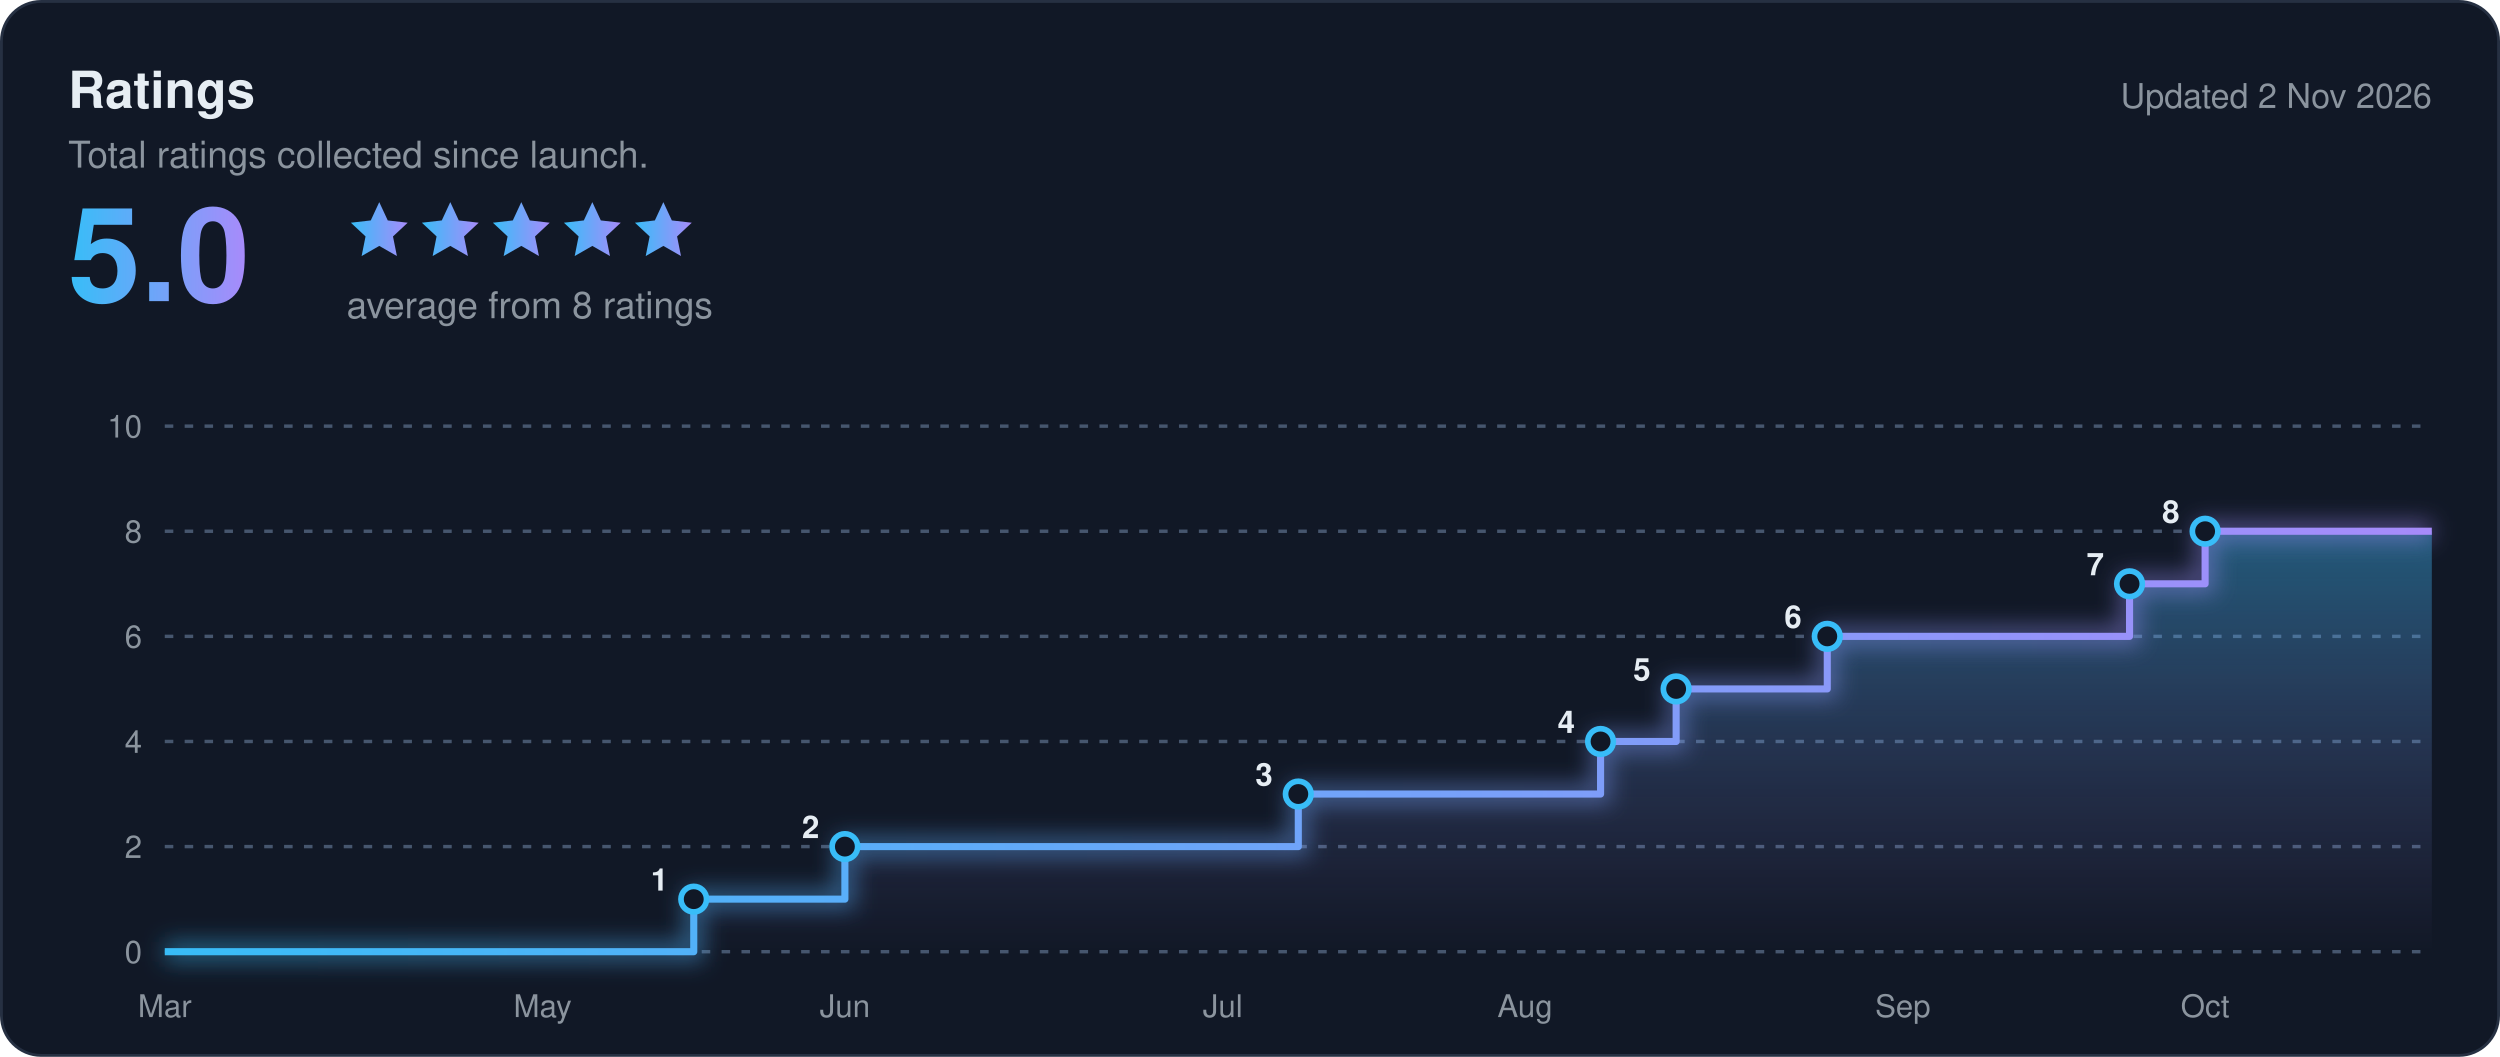
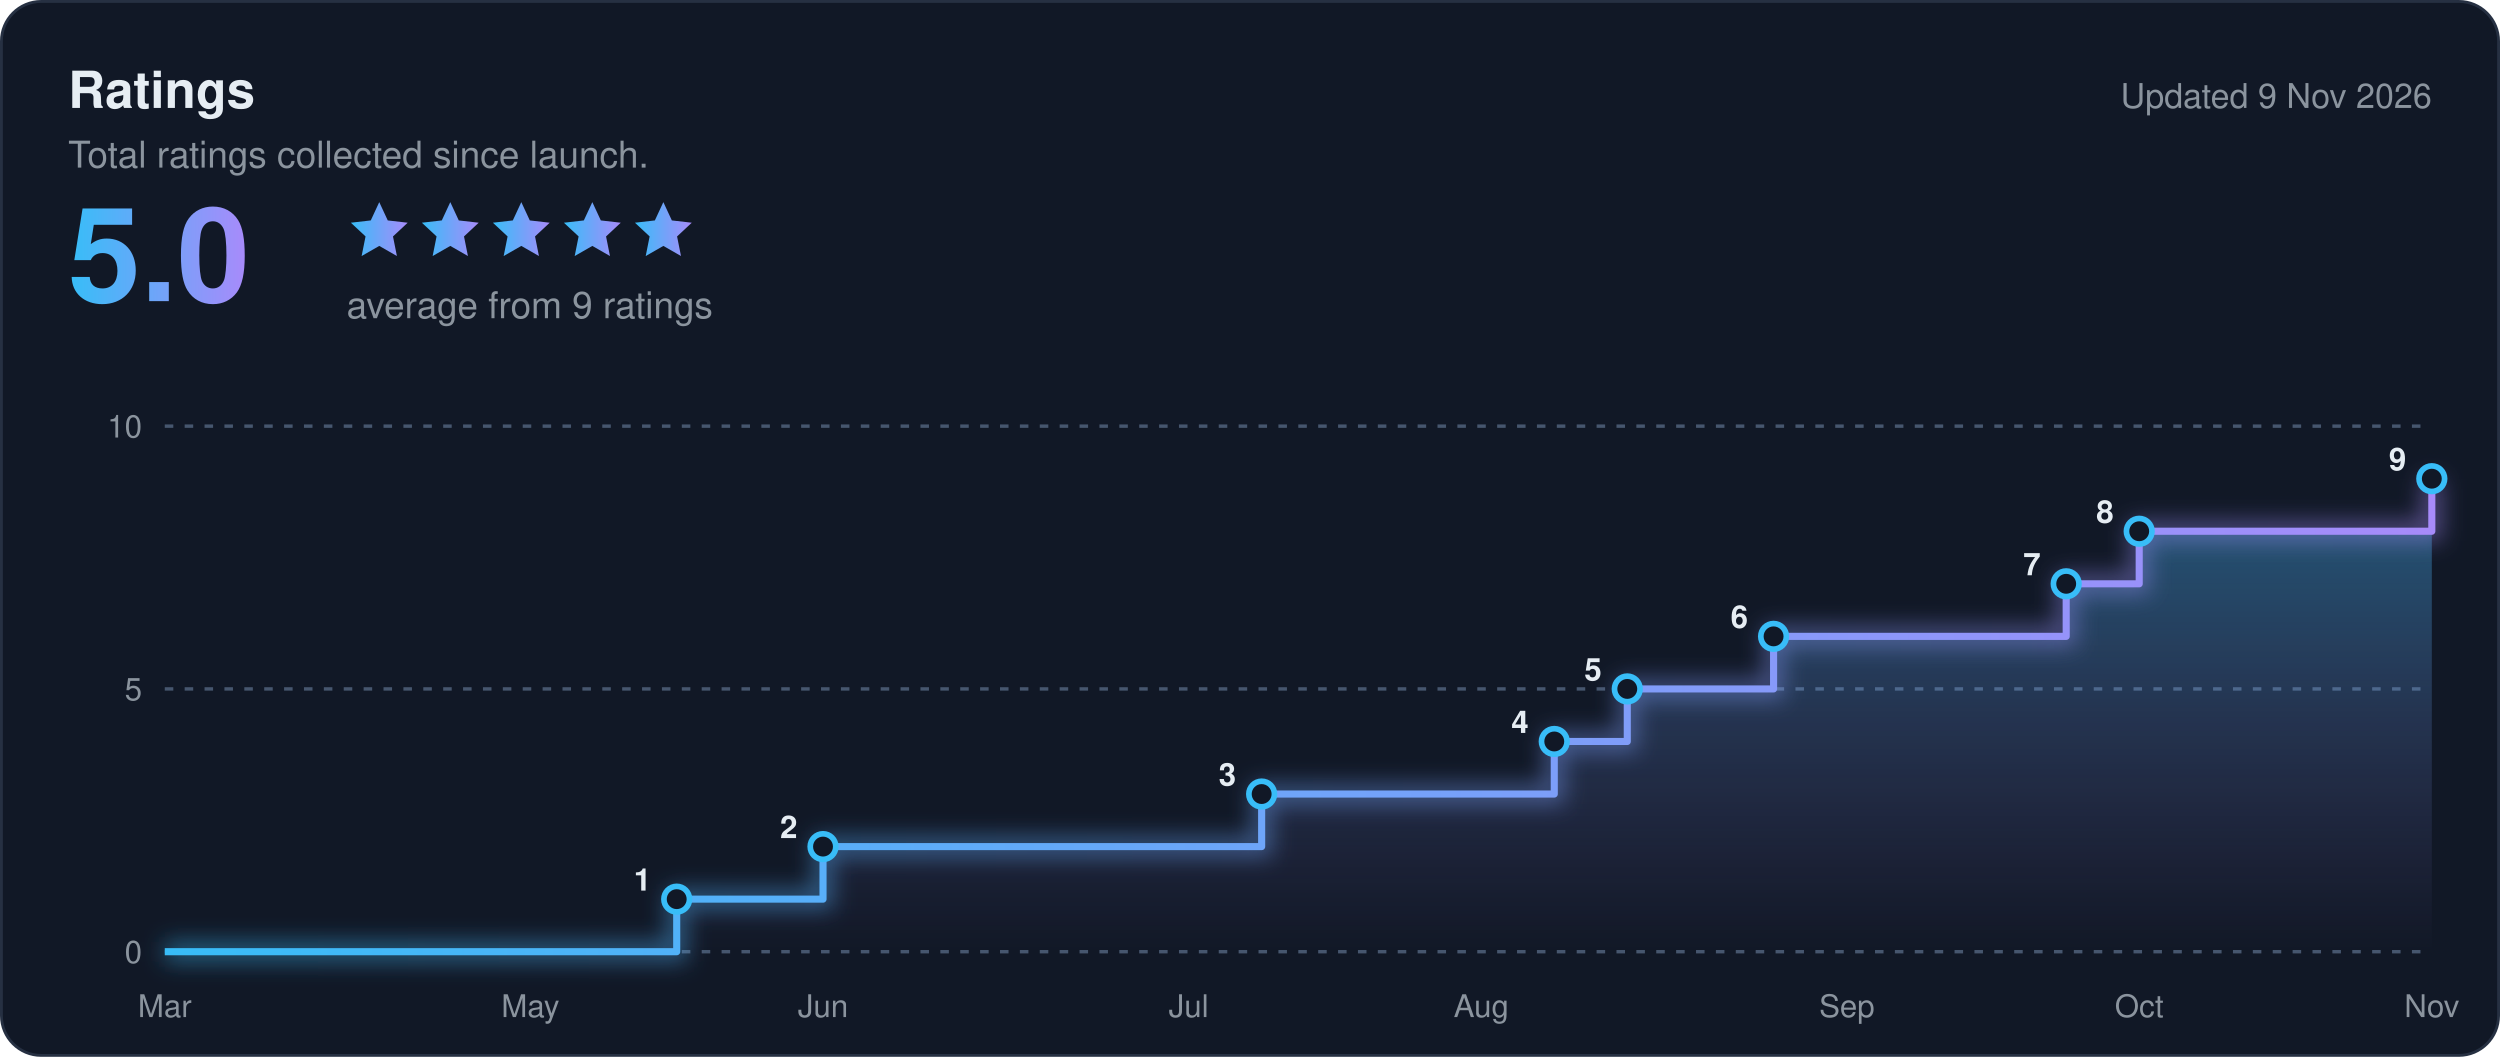
<svg xmlns="http://www.w3.org/2000/svg" viewBox="0 0 880 372" width="880" height="372" role="img" aria-label="Ratings" font-family="'Segoe UI', system-ui, -apple-system, Helvetica, Arial, sans-serif">
  <style>@keyframes draw{from{stroke-dasharray:1;stroke-dashoffset:1}to{stroke-dasharray:1;stroke-dashoffset:0}}@keyframes fade{from{opacity:0}}.ln,.gw{animation:draw 2.2s ease-out .2s backwards}.fd{animation:fade 1.4s ease 1.2s backwards}@keyframes pop{from{opacity:0;transform:scale(0)}}.sp{transform-box:fill-box;transform-origin:center;animation:pop .55s cubic-bezier(.34,1.56,.64,1) backwards}.dp{transform-box:fill-box;transform-origin:center;animation:pop .45s cubic-bezier(.34,1.56,.64,1) backwards}@media (prefers-reduced-motion:reduce){.lwv{display:none}}@media (prefers-reduced-motion:reduce){*{animation:none!important}}</style>
  <defs>
    <linearGradient id="lg" x1="0" x2="1">
      <stop offset="0" stop-color="#38bdf8" />
      <stop offset="1" stop-color="#a78bfa" />
    </linearGradient>
    <linearGradient id="ag" x1="0" x2="0" y1="0" y2="1">
      <stop offset="0" stop-color="#38bdf8" stop-opacity=".4" />
      <stop offset="1" stop-color="#a78bfa" stop-opacity="0" />
    </linearGradient>
    <filter id="gw" x="-5%" y="-30%" width="110%" height="160%">
      <feGaussianBlur stdDeviation="4" />
    </filter>
    <linearGradient id="wv" gradientUnits="userSpaceOnUse" x1="0" y1="0" x2="880" y2="0" gradientTransform="translate(-90,0)">
      <stop offset="0" stop-color="#fff" stop-opacity="0" />
      <stop offset=".04" stop-color="#fff" stop-opacity="0" />
      <stop offset=".08" stop-color="#fff" stop-opacity="1" />
      <stop offset=".086" stop-color="#fff" stop-opacity="0" />
      <stop offset="1" stop-color="#fff" stop-opacity="0" />
      <animateTransform attributeName="gradientTransform" type="translate" from="-90 0" to="970 0" dur="10s" begin="2.4s" repeatCount="indefinite" />
    </linearGradient>
  </defs>
  <rect x=".5" y=".5" width="879" height="371" rx="14" fill="#111826" stroke="#263042" />
  <text x="24" y="38" font-size="18" font-weight="700" fill="#e6edf3">Ratings</text>
  <text x="24" y="59" font-size="13" fill="#8b949e">Total ratings collected since launch.</text>
-   <text x="856" y="38" font-size="12" fill="#8b949e" text-anchor="end">Updated 2 Nov 2026</text>
+   <text x="856" y="38" font-size="12" fill="#8b949e" text-anchor="end">Updated 9 Nov 2026</text>
  <text x="24" y="106" font-size="46" font-weight="700" fill="url(#lg)" style="animation:fade .5s ease .15s backwards">5.0</text>
  <g transform="translate(122,70)">
    <g transform="translate(0,0) scale(1.15)">
      <path class="sp" d="M10 1l2.6 5.6 6.1.7-4.5 4.2 1.2 6L10 14.4 4.6 17.5l1.2-6L1.3 7.3l6.1-.7z" fill="url(#lg)" style="animation-delay:0.35s" />
    </g>
    <g transform="translate(25,0) scale(1.15)">
      <path class="sp" d="M10 1l2.6 5.6 6.1.7-4.5 4.2 1.2 6L10 14.4 4.6 17.5l1.2-6L1.3 7.3l6.1-.7z" fill="url(#lg)" style="animation-delay:0.60s" />
    </g>
    <g transform="translate(50,0) scale(1.15)">
      <path class="sp" d="M10 1l2.6 5.6 6.1.7-4.5 4.2 1.2 6L10 14.4 4.6 17.5l1.2-6L1.3 7.3l6.1-.7z" fill="url(#lg)" style="animation-delay:0.85s" />
    </g>
    <g transform="translate(75,0) scale(1.15)">
      <path class="sp" d="M10 1l2.6 5.6 6.1.7-4.5 4.2 1.2 6L10 14.4 4.6 17.5l1.2-6L1.3 7.3l6.1-.7z" fill="url(#lg)" style="animation-delay:1.10s" />
    </g>
    <g transform="translate(100,0) scale(1.15)">
      <path class="sp" d="M10 1l2.6 5.6 6.1.7-4.5 4.2 1.2 6L10 14.4 4.6 17.5l1.2-6L1.3 7.3l6.1-.7z" fill="url(#lg)" style="animation-delay:1.35s" />
    </g>
  </g>
-   <text x="122" y="112" font-size="13" fill="#8b949e" style="animation:fade .5s ease .3s backwards">average from 8 ratings</text>
+   <text x="122" y="112" font-size="13" fill="#8b949e" style="animation:fade .5s ease .3s backwards">average from 9 ratings</text>
  <line x1="58" x2="856" y1="335.0" y2="335.0" stroke="#46566e" stroke-width="1.2" stroke-dasharray="3 4" />
  <text x="50" y="339.0" font-size="11" fill="#8b949e" text-anchor="end">0</text>
-   <line x1="58" x2="856" y1="298.0" y2="298.0" stroke="#46566e" stroke-width="1.2" stroke-dasharray="3 4" />
-   <text x="50" y="302.0" font-size="11" fill="#8b949e" text-anchor="end">2</text>
-   <line x1="58" x2="856" y1="261.0" y2="261.0" stroke="#46566e" stroke-width="1.2" stroke-dasharray="3 4" />
-   <text x="50" y="265.0" font-size="11" fill="#8b949e" text-anchor="end">4</text>
-   <line x1="58" x2="856" y1="224.0" y2="224.0" stroke="#46566e" stroke-width="1.2" stroke-dasharray="3 4" />
-   <text x="50" y="228.0" font-size="11" fill="#8b949e" text-anchor="end">6</text>
-   <line x1="58" x2="856" y1="187.0" y2="187.0" stroke="#46566e" stroke-width="1.2" stroke-dasharray="3 4" />
-   <text x="50" y="191.0" font-size="11" fill="#8b949e" text-anchor="end">8</text>
+   <line x1="58" x2="856" y1="242.5" y2="242.5" stroke="#46566e" stroke-width="1.2" stroke-dasharray="3 4" />
+   <text x="50" y="246.5" font-size="11" fill="#8b949e" text-anchor="end">5</text>
  <line x1="58" x2="856" y1="150.0" y2="150.0" stroke="#46566e" stroke-width="1.2" stroke-dasharray="3 4" />
  <text x="50" y="154.0" font-size="11" fill="#8b949e" text-anchor="end">10</text>
  <text x="58.0" y="358" font-size="11" fill="#8b949e" text-anchor="middle">Mar</text>
-   <text x="191.0" y="358" font-size="11" fill="#8b949e" text-anchor="middle">May</text>
-   <text x="297.4" y="358" font-size="11" fill="#8b949e" text-anchor="middle">Jun</text>
-   <text x="430.4" y="358" font-size="11" fill="#8b949e" text-anchor="middle">Jul</text>
-   <text x="536.8" y="358" font-size="11" fill="#8b949e" text-anchor="middle">Aug</text>
-   <text x="669.8" y="358" font-size="11" fill="#8b949e" text-anchor="middle">Sep</text>
-   <text x="776.2" y="358" font-size="11" fill="#8b949e" text-anchor="middle">Oct</text>
-   <path class="fd" d="M58.0,335.0H244.2V316.5H297.4V298.0H457.0V279.5H563.4V261.0H590.0V242.5H643.2V224.0H749.6V205.5H776.2V187.0H856.0V335.0H58.0Z" fill="url(#ag)" />
-   <path class="gw" d="M58.0,335.0H244.2V316.5H297.4V298.0H457.0V279.5H563.4V261.0H590.0V242.5H643.2V224.0H749.6V205.5H776.2V187.0H856.0" pathLength="1" fill="none" stroke="url(#lg)" stroke-width="7" stroke-opacity=".45" filter="url(#gw)" />
-   <path class="ln" d="M58.0,335.0H244.2V316.5H297.4V298.0H457.0V279.5H563.4V261.0H590.0V242.5H643.2V224.0H749.6V205.5H776.2V187.0H856.0" pathLength="1" fill="none" stroke="url(#lg)" stroke-width="2.5" stroke-linejoin="round" />
-   <path class="lwv" d="M58.0,335.0H244.2V316.5H297.4V298.0H457.0V279.5H563.4V261.0H590.0V242.5H643.2V224.0H749.6V205.5H776.2V187.0H856.0" fill="none" stroke="url(#wv)" stroke-width="5.5" stroke-linecap="round" filter="url(#gw)" />
-   <path class="lwv" d="M58.0,335.0H244.2V316.5H297.4V298.0H457.0V279.5H563.4V261.0H590.0V242.5H643.2V224.0H749.6V205.5H776.2V187.0H856.0" fill="none" stroke="url(#wv)" stroke-width="2" stroke-linecap="round" />
-   <circle class="dp" cx="244.2" cy="316.5" r="4.5" fill="#111826" stroke="#38bdf8" stroke-width="2" style="animation-delay:2.50s" />
-   <text x="235.2" y="313.5" font-size="11" font-weight="700" fill="#e6edf3" text-anchor="end" style="animation:fade .4s ease 2.62s backwards">1</text>
-   <circle class="dp" cx="297.4" cy="298.0" r="4.5" fill="#111826" stroke="#38bdf8" stroke-width="2" style="animation-delay:2.68s" />
-   <text x="288.4" y="295.0" font-size="11" font-weight="700" fill="#e6edf3" text-anchor="end" style="animation:fade .4s ease 2.80s backwards">2</text>
-   <circle class="dp" cx="457.0" cy="279.5" r="4.5" fill="#111826" stroke="#38bdf8" stroke-width="2" style="animation-delay:2.86s" />
-   <text x="448.0" y="276.5" font-size="11" font-weight="700" fill="#e6edf3" text-anchor="end" style="animation:fade .4s ease 2.98s backwards">3</text>
-   <circle class="dp" cx="563.4" cy="261.0" r="4.5" fill="#111826" stroke="#38bdf8" stroke-width="2" style="animation-delay:3.04s" />
-   <text x="554.4" y="258.0" font-size="11" font-weight="700" fill="#e6edf3" text-anchor="end" style="animation:fade .4s ease 3.16s backwards">4</text>
-   <circle class="dp" cx="590.0" cy="242.5" r="4.5" fill="#111826" stroke="#38bdf8" stroke-width="2" style="animation-delay:3.22s" />
-   <text x="581.0" y="239.5" font-size="11" font-weight="700" fill="#e6edf3" text-anchor="end" style="animation:fade .4s ease 3.34s backwards">5</text>
-   <circle class="dp" cx="643.2" cy="224.0" r="4.5" fill="#111826" stroke="#38bdf8" stroke-width="2" style="animation-delay:3.40s" />
-   <text x="634.2" y="221.0" font-size="11" font-weight="700" fill="#e6edf3" text-anchor="end" style="animation:fade .4s ease 3.52s backwards">6</text>
-   <circle class="dp" cx="749.6" cy="205.5" r="4.5" fill="#111826" stroke="#38bdf8" stroke-width="2" style="animation-delay:3.58s" />
-   <text x="740.6" y="202.5" font-size="11" font-weight="700" fill="#e6edf3" text-anchor="end" style="animation:fade .4s ease 3.70s backwards">7</text>
-   <circle class="dp" cx="776.2" cy="187.0" r="4.5" fill="#111826" stroke="#38bdf8" stroke-width="2" style="animation-delay:3.76s" />
-   <text x="767.2" y="184.0" font-size="11" font-weight="700" fill="#e6edf3" text-anchor="end" style="animation:fade .4s ease 3.88s backwards">8</text>
+   <text x="186.7" y="358" font-size="11" fill="#8b949e" text-anchor="middle">May</text>
+   <text x="289.7" y="358" font-size="11" fill="#8b949e" text-anchor="middle">Jun</text>
+   <text x="418.4" y="358" font-size="11" fill="#8b949e" text-anchor="middle">Jul</text>
+   <text x="521.4" y="358" font-size="11" fill="#8b949e" text-anchor="middle">Aug</text>
+   <text x="650.1" y="358" font-size="11" fill="#8b949e" text-anchor="middle">Sep</text>
+   <text x="753.0" y="358" font-size="11" fill="#8b949e" text-anchor="middle">Oct</text>
+   <text x="856.0" y="358" font-size="11" fill="#8b949e" text-anchor="middle">Nov</text>
+   <path class="fd" d="M58.0,335.0H238.2V316.5H289.7V298.0H444.1V279.5H547.1V261.0H572.8V242.5H624.3V224.0H727.3V205.5H753.0V187.0H856.0V168.5H856.0V335.0H58.0Z" fill="url(#ag)" />
+   <path class="gw" d="M58.0,335.0H238.2V316.5H289.7V298.0H444.1V279.5H547.1V261.0H572.8V242.5H624.3V224.0H727.3V205.5H753.0V187.0H856.0V168.5H856.0" pathLength="1" fill="none" stroke="url(#lg)" stroke-width="7" stroke-opacity=".45" filter="url(#gw)" />
+   <path class="ln" d="M58.0,335.0H238.2V316.5H289.7V298.0H444.1V279.5H547.1V261.0H572.8V242.5H624.3V224.0H727.3V205.5H753.0V187.0H856.0V168.5H856.0" pathLength="1" fill="none" stroke="url(#lg)" stroke-width="2.5" stroke-linejoin="round" />
+   <path class="lwv" d="M58.0,335.0H238.2V316.5H289.7V298.0H444.1V279.5H547.1V261.0H572.8V242.5H624.3V224.0H727.3V205.5H753.0V187.0H856.0V168.5H856.0" fill="none" stroke="url(#wv)" stroke-width="5.5" stroke-linecap="round" filter="url(#gw)" />
+   <path class="lwv" d="M58.0,335.0H238.2V316.5H289.7V298.0H444.1V279.5H547.1V261.0H572.8V242.5H624.3V224.0H727.3V205.5H753.0V187.0H856.0V168.5H856.0" fill="none" stroke="url(#wv)" stroke-width="2" stroke-linecap="round" />
+   <circle class="dp" cx="238.2" cy="316.5" r="4.5" fill="#111826" stroke="#38bdf8" stroke-width="2" style="animation-delay:2.50s" />
+   <text x="229.2" y="313.5" font-size="11" font-weight="700" fill="#e6edf3" text-anchor="end" style="animation:fade .4s ease 2.62s backwards">1</text>
+   <circle class="dp" cx="289.7" cy="298.0" r="4.5" fill="#111826" stroke="#38bdf8" stroke-width="2" style="animation-delay:2.68s" />
+   <text x="280.7" y="295.0" font-size="11" font-weight="700" fill="#e6edf3" text-anchor="end" style="animation:fade .4s ease 2.80s backwards">2</text>
+   <circle class="dp" cx="444.1" cy="279.5" r="4.5" fill="#111826" stroke="#38bdf8" stroke-width="2" style="animation-delay:2.86s" />
+   <text x="435.1" y="276.5" font-size="11" font-weight="700" fill="#e6edf3" text-anchor="end" style="animation:fade .4s ease 2.98s backwards">3</text>
+   <circle class="dp" cx="547.1" cy="261.0" r="4.5" fill="#111826" stroke="#38bdf8" stroke-width="2" style="animation-delay:3.04s" />
+   <text x="538.1" y="258.0" font-size="11" font-weight="700" fill="#e6edf3" text-anchor="end" style="animation:fade .4s ease 3.16s backwards">4</text>
+   <circle class="dp" cx="572.8" cy="242.5" r="4.5" fill="#111826" stroke="#38bdf8" stroke-width="2" style="animation-delay:3.22s" />
+   <text x="563.8" y="239.5" font-size="11" font-weight="700" fill="#e6edf3" text-anchor="end" style="animation:fade .4s ease 3.34s backwards">5</text>
+   <circle class="dp" cx="624.3" cy="224.0" r="4.5" fill="#111826" stroke="#38bdf8" stroke-width="2" style="animation-delay:3.40s" />
+   <text x="615.3" y="221.0" font-size="11" font-weight="700" fill="#e6edf3" text-anchor="end" style="animation:fade .4s ease 3.52s backwards">6</text>
+   <circle class="dp" cx="727.3" cy="205.5" r="4.5" fill="#111826" stroke="#38bdf8" stroke-width="2" style="animation-delay:3.58s" />
+   <text x="718.3" y="202.5" font-size="11" font-weight="700" fill="#e6edf3" text-anchor="end" style="animation:fade .4s ease 3.70s backwards">7</text>
+   <circle class="dp" cx="753.0" cy="187.0" r="4.5" fill="#111826" stroke="#38bdf8" stroke-width="2" style="animation-delay:3.76s" />
+   <text x="744.0" y="184.0" font-size="11" font-weight="700" fill="#e6edf3" text-anchor="end" style="animation:fade .4s ease 3.88s backwards">8</text>
+   <circle class="dp" cx="856.0" cy="168.5" r="4.5" fill="#111826" stroke="#38bdf8" stroke-width="2" style="animation-delay:3.94s" />
+   <text x="847.0" y="165.5" font-size="11" font-weight="700" fill="#e6edf3" text-anchor="end" style="animation:fade .4s ease 4.06s backwards">9</text>
</svg>
